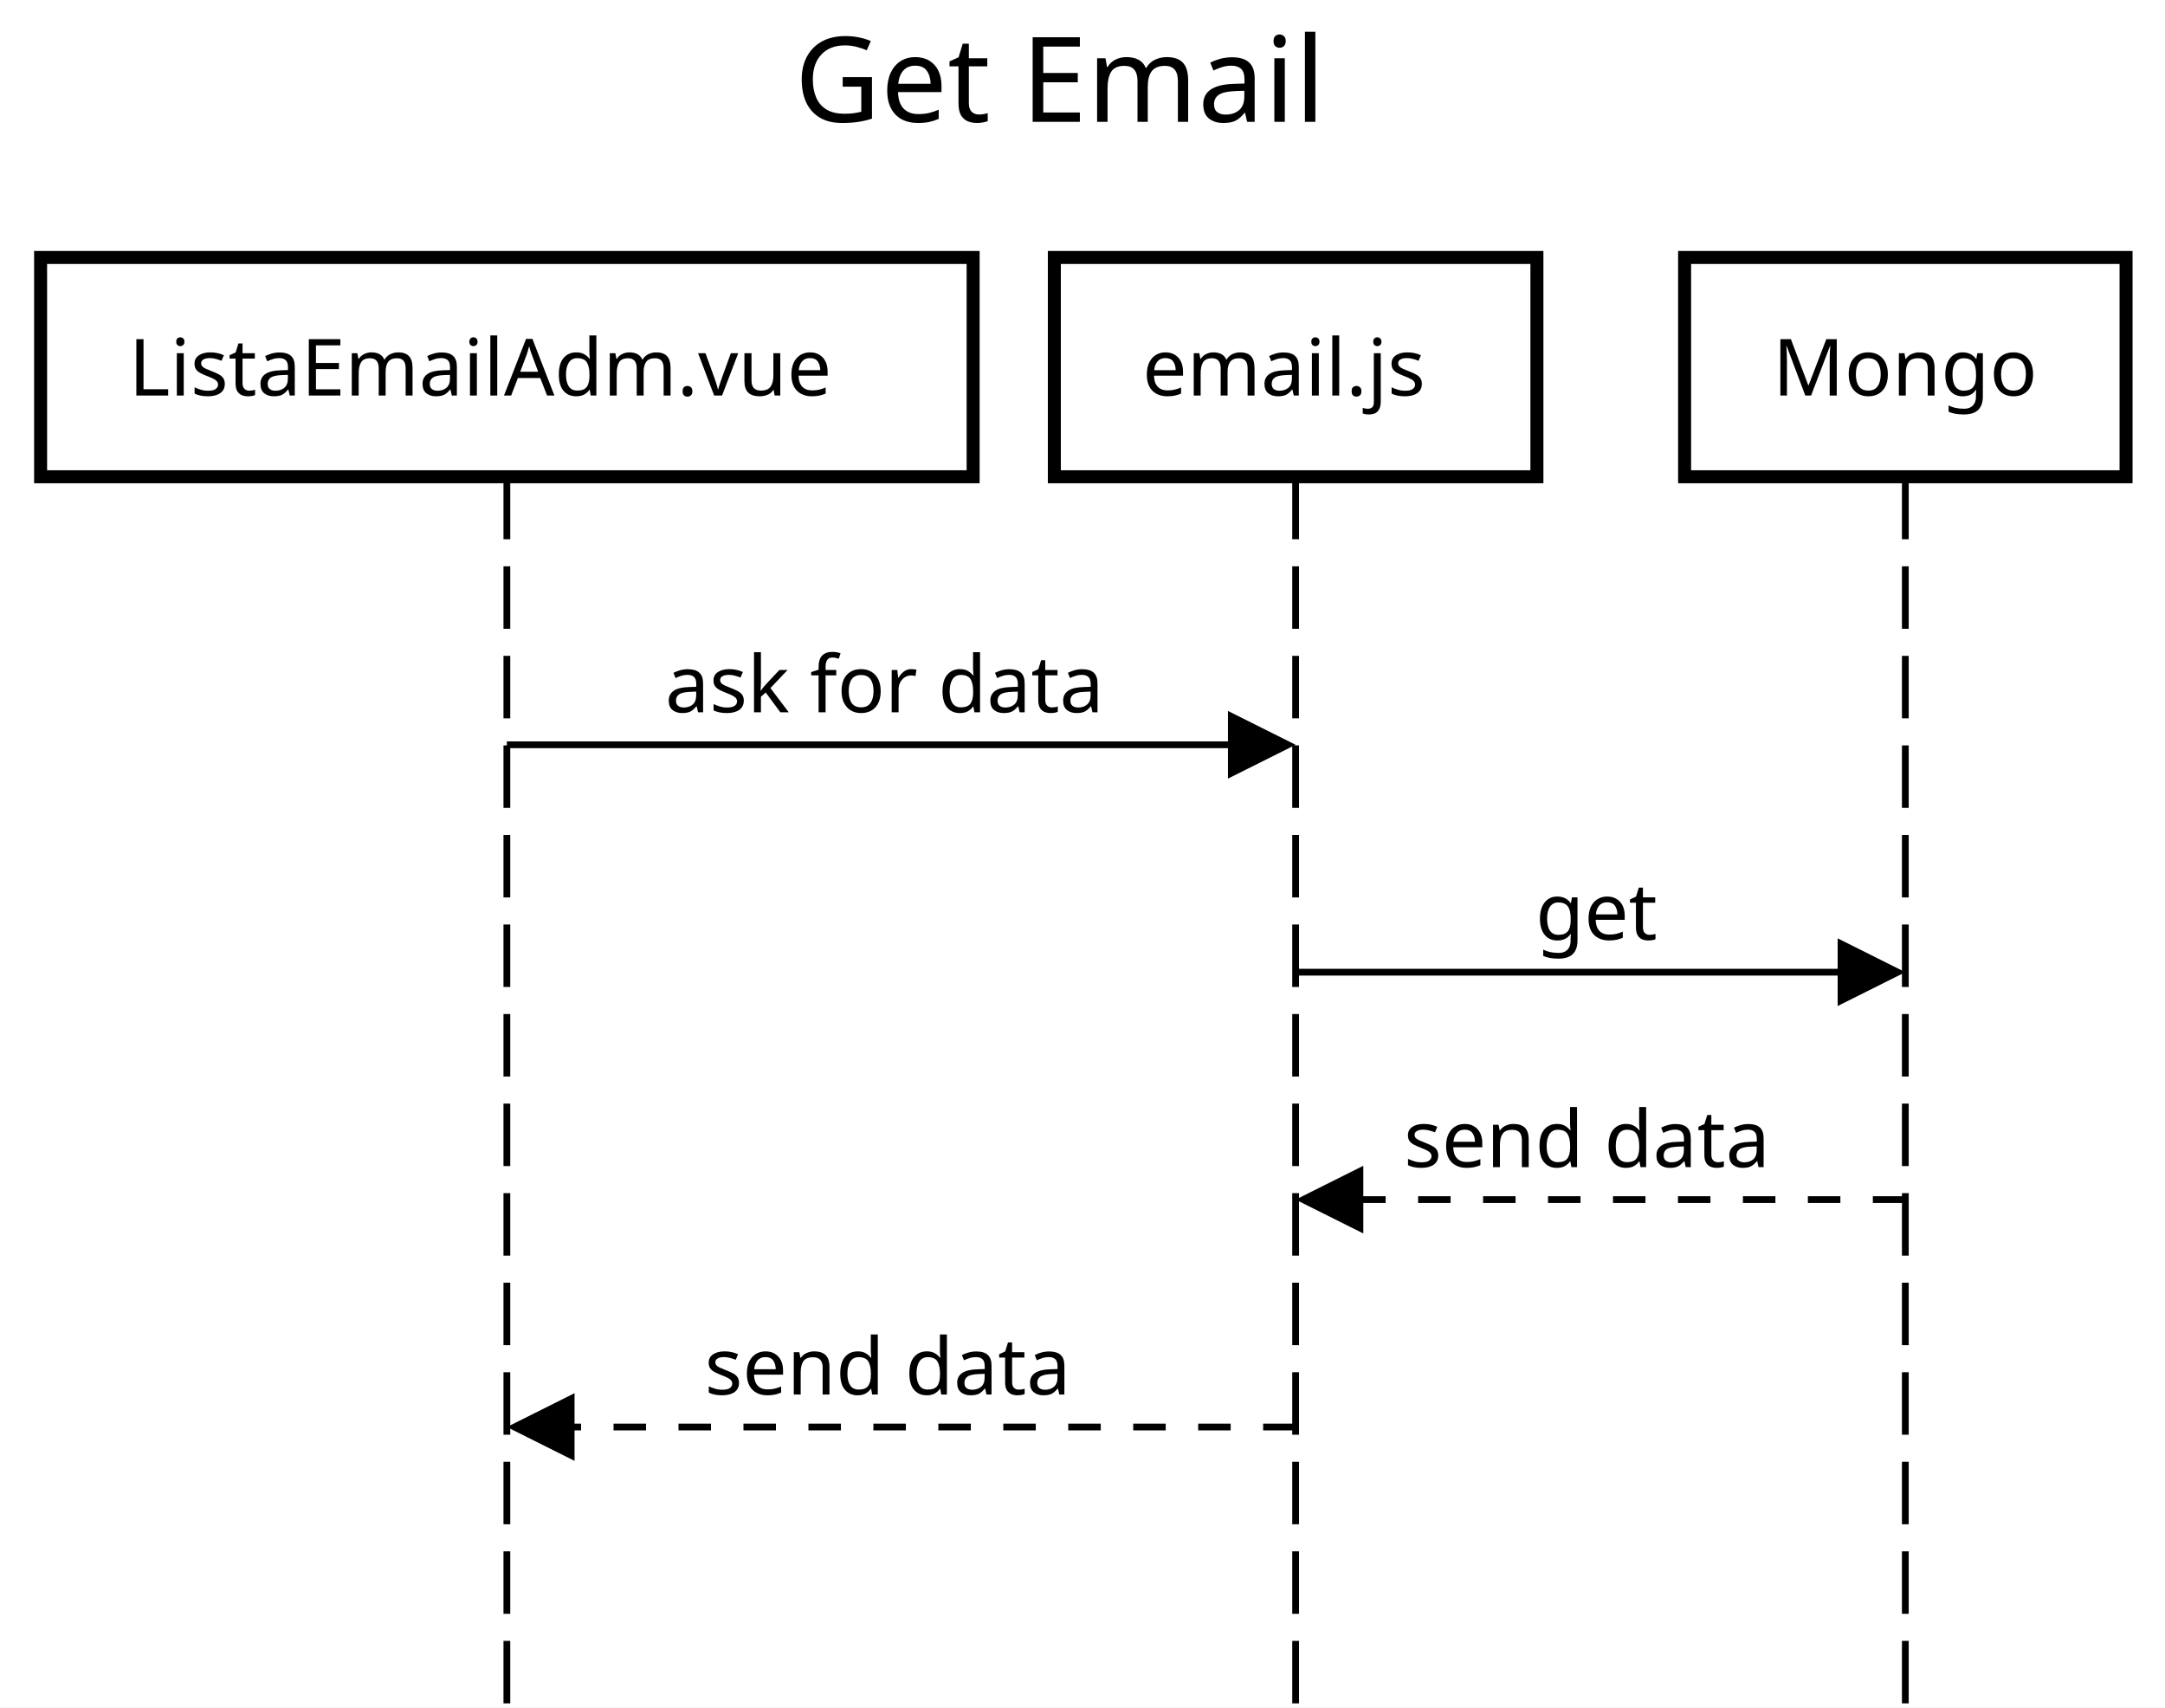
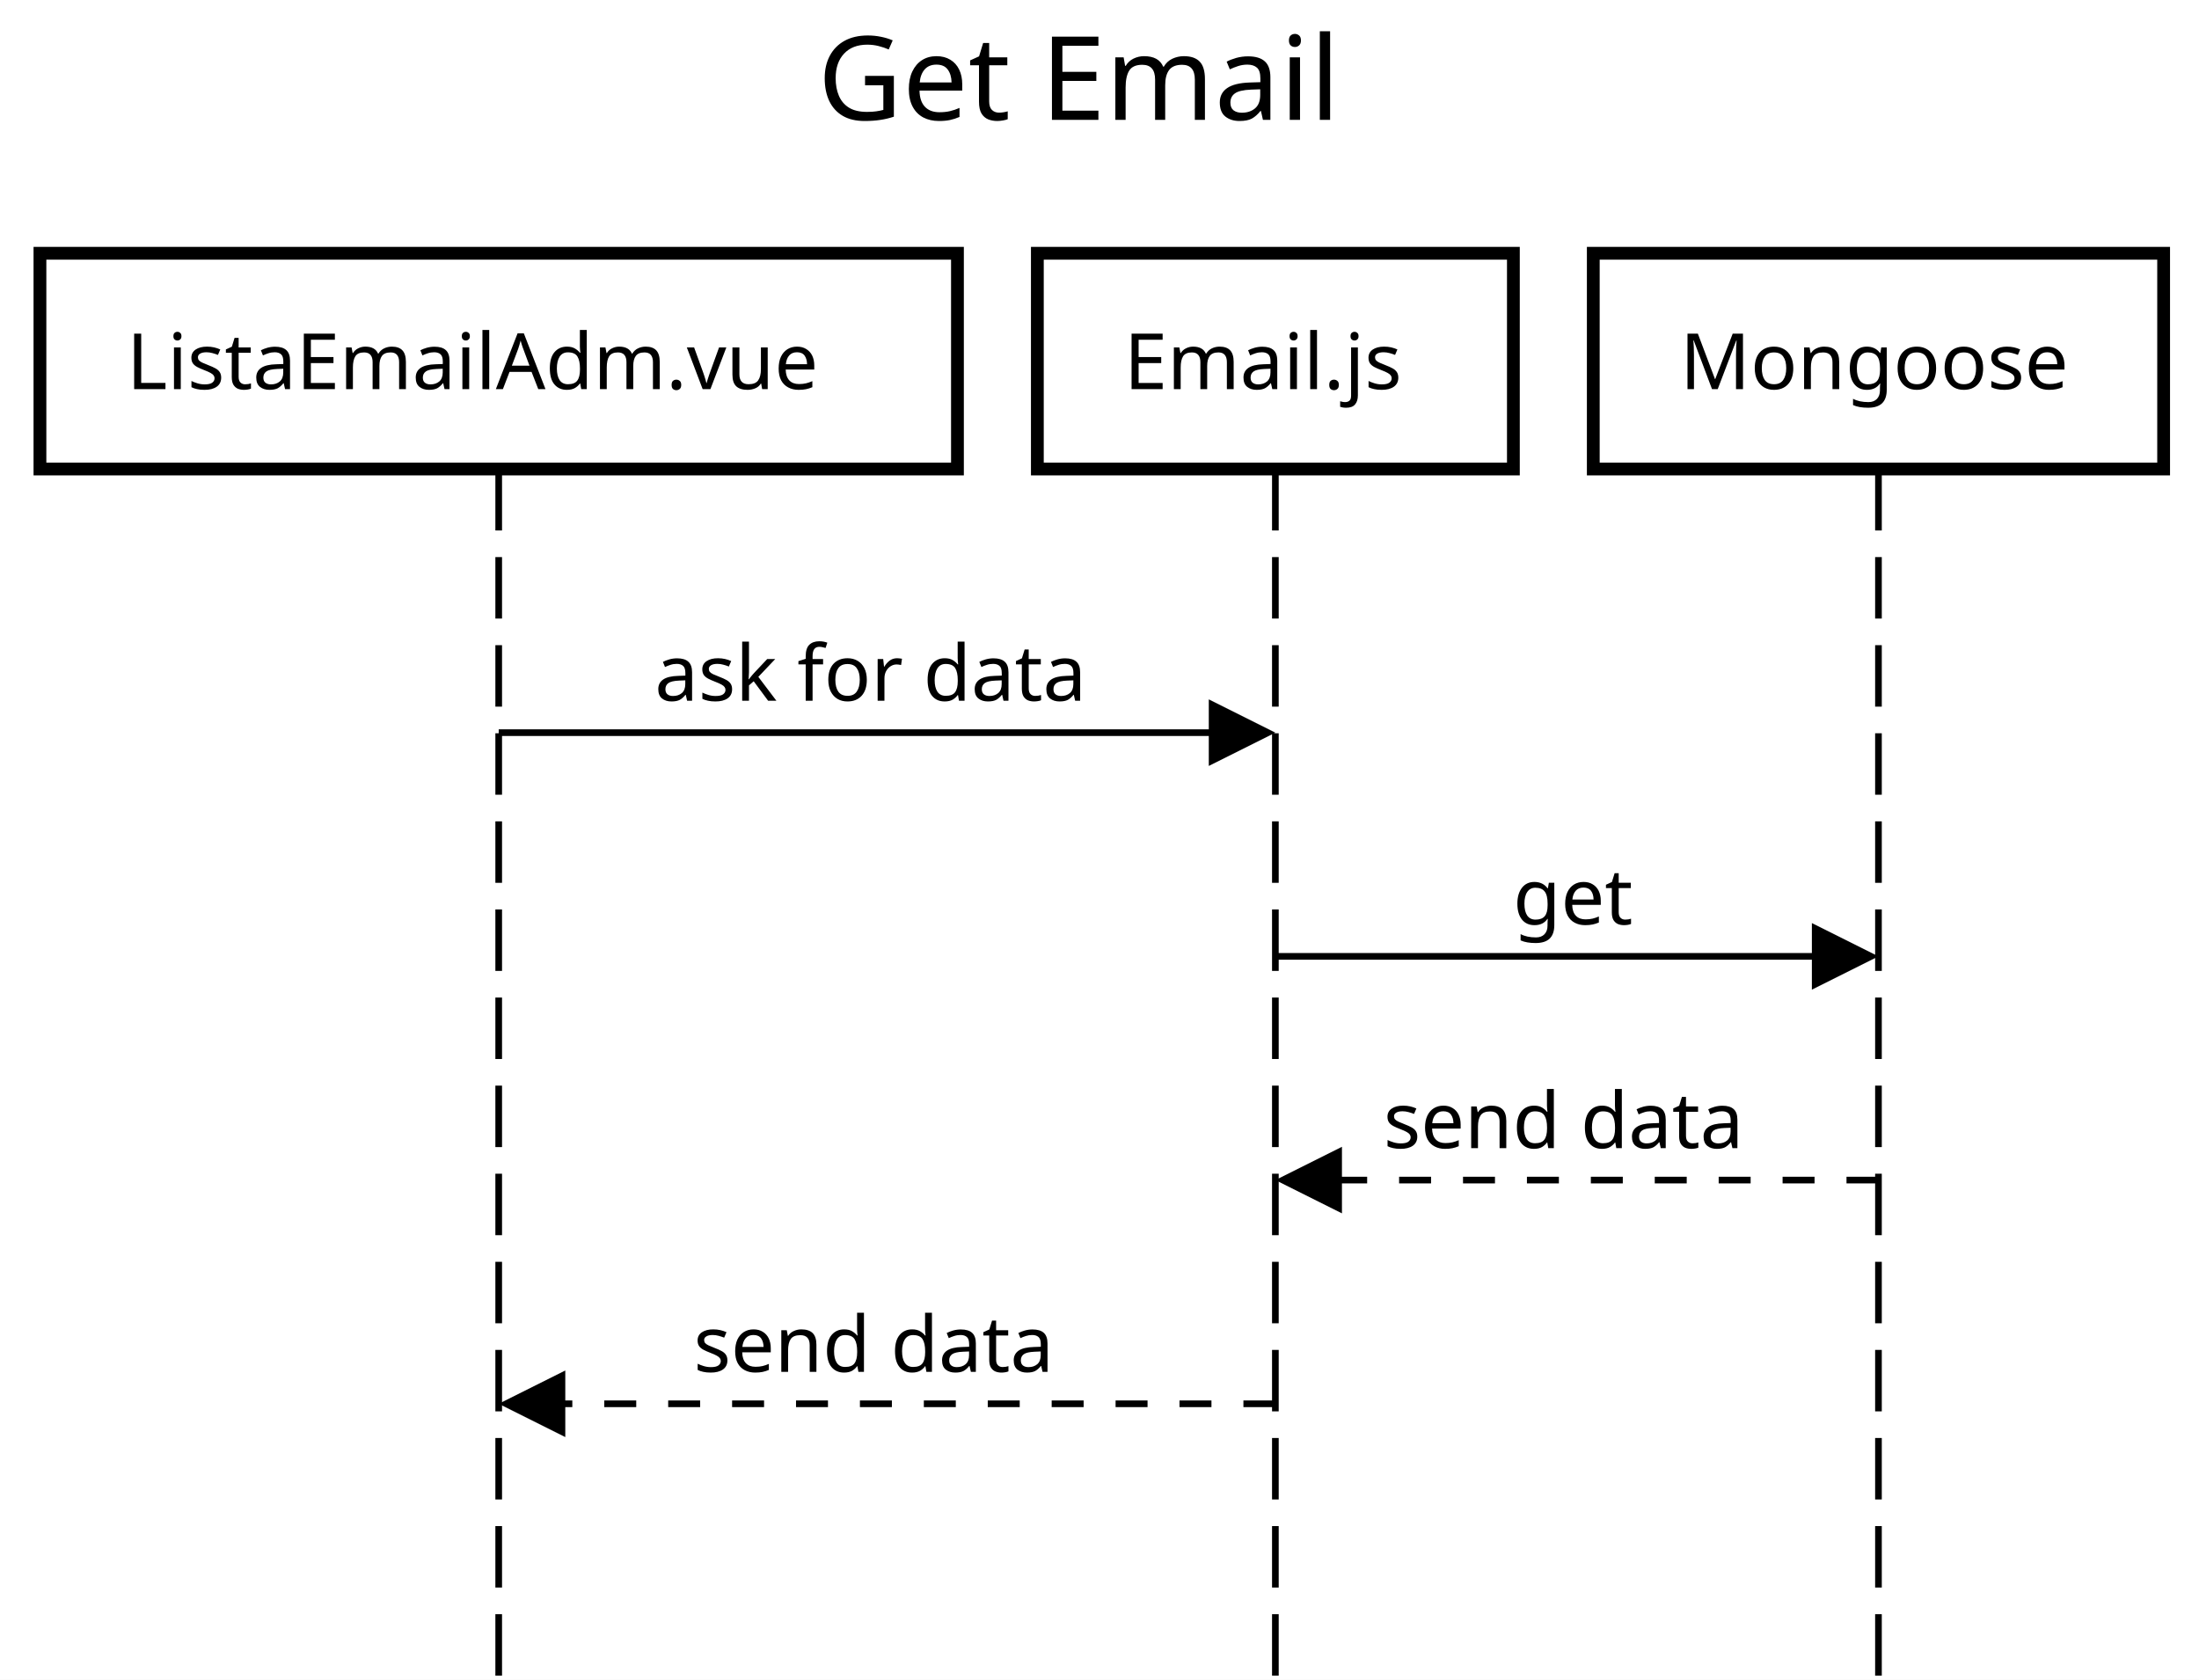
- <svg xmlns="http://www.w3.org/2000/svg" version="1.1" width="402" height="317">
+ <svg xmlns="http://www.w3.org/2000/svg" version="1.1" width="415" height="317">
  <defs />
  <g>
    <g />
    <g />
    <g />
    <g />
    <g>
-       <rect fill="white" stroke="none" x="0" y="0" width="402" height="317" />
+       <rect fill="white" stroke="none" x="0" y="0" width="415" height="317" />
    </g>
    <g>
-       <text fill="black" stroke="none" font-family="sans-serif" font-size="16.5pt" font-style="normal" font-weight="normal" text-decoration="normal" x="147.521" y="22.618" text-anchor="start" dominant-baseline="alphabetic" xml:space="preserve">Get Email</text>
+       <text fill="black" stroke="none" font-family="sans-serif" font-size="16.5pt" font-style="normal" font-weight="normal" text-decoration="normal" x="154.299" y="22.618" text-anchor="start" dominant-baseline="alphabetic" xml:space="preserve">Get Email</text>
    </g>
    <g />
    <g>
      <path fill="none" stroke="black" paint-order="fill stroke markers" d=" M 94.116 88.512 L 94.116 317.707" stroke-miterlimit="10" stroke-width="1.257" stroke-dasharray="11.599,5.026" />
-       <path fill="none" stroke="black" paint-order="fill stroke markers" d=" M 240.574 88.512 L 240.574 317.707" stroke-miterlimit="10" stroke-width="1.257" stroke-dasharray="11.599,5.026" />
-       <path fill="none" stroke="black" paint-order="fill stroke markers" d=" M 353.784 88.512 L 353.784 317.707" stroke-miterlimit="10" stroke-width="1.257" stroke-dasharray="11.599,5.026" />
+       <path fill="none" stroke="black" paint-order="fill stroke markers" d=" M 240.691 88.512 L 240.691 317.707" stroke-miterlimit="10" stroke-width="1.257" stroke-dasharray="11.599,5.026" />
+       <path fill="none" stroke="black" paint-order="fill stroke markers" d=" M 354.507 88.512 L 354.507 317.707" stroke-miterlimit="10" stroke-width="1.257" stroke-dasharray="11.599,5.026" />
    </g>
    <g>
      <path fill="none" stroke="none" />
      <g>
        <path fill="white" stroke="black" paint-order="fill stroke markers" d=" M 7.539 47.799 L 180.693 47.799 L 180.693 88.512 L 7.539 88.512 L 7.539 47.799 Z" stroke-miterlimit="10" stroke-width="2.413" stroke-dasharray="" />
      </g>
      <g>
        <g />
        <text fill="black" stroke="none" font-family="sans-serif" font-size="11pt" font-style="normal" font-weight="normal" text-decoration="normal" x="23.9" y="73.433" text-anchor="start" dominant-baseline="alphabetic" xml:space="preserve">ListaEmailAdm.vue</text>
      </g>
      <path fill="none" stroke="none" />
      <g>
-         <path fill="white" stroke="black" paint-order="fill stroke markers" d=" M 195.772 47.799 L 285.376 47.799 L 285.376 88.512 L 195.772 88.512 L 195.772 47.799 Z" stroke-miterlimit="10" stroke-width="2.413" stroke-dasharray="" />
+         <path fill="white" stroke="black" paint-order="fill stroke markers" d=" M 195.772 47.799 L 285.609 47.799 L 285.609 88.512 L 195.772 88.512 L 195.772 47.799 Z" stroke-miterlimit="10" stroke-width="2.413" stroke-dasharray="" />
      </g>
      <g>
        <g />
-         <text fill="black" stroke="none" font-family="sans-serif" font-size="11pt" font-style="normal" font-weight="normal" text-decoration="normal" x="212.132" y="73.433" text-anchor="start" dominant-baseline="alphabetic" xml:space="preserve">email.js</text>
+         <text fill="black" stroke="none" font-family="sans-serif" font-size="11pt" font-style="normal" font-weight="normal" text-decoration="normal" x="212.132" y="73.433" text-anchor="start" dominant-baseline="alphabetic" xml:space="preserve">Email.js</text>
      </g>
      <path fill="none" stroke="none" />
      <g>
-         <path fill="white" stroke="black" paint-order="fill stroke markers" d=" M 312.798 47.799 L 394.769 47.799 L 394.769 88.512 L 312.798 88.512 L 312.798 47.799 Z" stroke-miterlimit="10" stroke-width="2.413" stroke-dasharray="" />
+         <path fill="white" stroke="black" paint-order="fill stroke markers" d=" M 300.688 47.799 L 408.325 47.799 L 408.325 88.512 L 300.688 88.512 L 300.688 47.799 Z" stroke-miterlimit="10" stroke-width="2.413" stroke-dasharray="" />
      </g>
      <g>
        <g />
-         <text fill="black" stroke="none" font-family="sans-serif" font-size="11pt" font-style="normal" font-weight="normal" text-decoration="normal" x="329.159" y="73.433" text-anchor="start" dominant-baseline="alphabetic" xml:space="preserve">Mongo</text>
+         <text fill="black" stroke="none" font-family="sans-serif" font-size="11pt" font-style="normal" font-weight="normal" text-decoration="normal" x="317.048" y="73.433" text-anchor="start" dominant-baseline="alphabetic" xml:space="preserve">Mongoose</text>
      </g>
    </g>
    <g>
      <g>
        <g>
-           <rect fill="white" stroke="none" x="121.242" y="118.669" width="92.207" height="19.602" />
+           <rect fill="white" stroke="none" x="121.3" y="118.669" width="92.207" height="19.602" />
        </g>
-         <text fill="black" stroke="none" font-family="sans-serif" font-size="11pt" font-style="normal" font-weight="normal" text-decoration="normal" x="123.503" y="132.24" text-anchor="start" dominant-baseline="alphabetic" xml:space="preserve">ask for data</text>
+         <text fill="black" stroke="none" font-family="sans-serif" font-size="11pt" font-style="normal" font-weight="normal" text-decoration="normal" x="123.562" y="132.24" text-anchor="start" dominant-baseline="alphabetic" xml:space="preserve">ask for data</text>
      </g>
      <g>
-         <path fill="none" stroke="black" paint-order="fill stroke markers" d=" M 94.116 138.271 L 228.159 138.271" stroke-miterlimit="10" stroke-width="1.257" stroke-dasharray="" />
-         <g transform="translate(240.574,138.2712) translate(-240.574,-138.2712)">
-           <path fill="black" stroke="none" paint-order="stroke fill markers" d=" M 228.008 131.988 L 240.574 138.271 L 228.008 144.554 Z" />
+         <path fill="none" stroke="black" paint-order="fill stroke markers" d=" M 94.116 138.271 L 228.276 138.271" stroke-miterlimit="10" stroke-width="1.257" stroke-dasharray="" />
+         <g transform="translate(240.6906,138.2712) translate(-240.6906,-138.2712)">
+           <path fill="black" stroke="none" paint-order="stroke fill markers" d=" M 228.125 131.988 L 240.691 138.271 L 228.125 144.554 Z" />
        </g>
      </g>
      <g>
        <g>
-           <rect fill="white" stroke="none" x="282.867" y="160.889" width="28.624" height="19.602" />
+           <rect fill="white" stroke="none" x="283.287" y="160.889" width="28.624" height="19.602" />
        </g>
-         <text fill="black" stroke="none" font-family="sans-serif" font-size="11pt" font-style="normal" font-weight="normal" text-decoration="normal" x="285.129" y="174.46" text-anchor="start" dominant-baseline="alphabetic" xml:space="preserve">get</text>
+         <text fill="black" stroke="none" font-family="sans-serif" font-size="11pt" font-style="normal" font-weight="normal" text-decoration="normal" x="285.549" y="174.46" text-anchor="start" dominant-baseline="alphabetic" xml:space="preserve">get</text>
      </g>
      <g>
-         <path fill="none" stroke="black" paint-order="fill stroke markers" d=" M 240.574 180.491 L 341.369 180.491" stroke-miterlimit="10" stroke-width="1.257" stroke-dasharray="" />
-         <g transform="translate(353.7837,180.4914) translate(-353.7837,-180.4914)">
-           <path fill="black" stroke="none" paint-order="stroke fill markers" d=" M 341.218 174.209 L 353.784 180.491 L 341.218 186.774 Z" />
+         <path fill="none" stroke="black" paint-order="fill stroke markers" d=" M 240.691 180.491 L 342.092 180.491" stroke-miterlimit="10" stroke-width="1.257" stroke-dasharray="" />
+         <g transform="translate(354.5066,180.4914) translate(-354.5066,-180.4914)">
+           <path fill="black" stroke="none" paint-order="stroke fill markers" d=" M 341.941 174.209 L 354.507 180.491 L 341.941 186.774 Z" />
        </g>
      </g>
      <g>
        <g>
-           <rect fill="white" stroke="none" x="258.417" y="203.109" width="77.524" height="19.602" />
+           <rect fill="white" stroke="none" x="258.837" y="203.109" width="77.524" height="19.602" />
        </g>
-         <text fill="black" stroke="none" font-family="sans-serif" font-size="11pt" font-style="normal" font-weight="normal" text-decoration="normal" x="260.679" y="216.68" text-anchor="start" dominant-baseline="alphabetic" xml:space="preserve">send data</text>
+         <text fill="black" stroke="none" font-family="sans-serif" font-size="11pt" font-style="normal" font-weight="normal" text-decoration="normal" x="261.099" y="216.68" text-anchor="start" dominant-baseline="alphabetic" xml:space="preserve">send data</text>
      </g>
      <g>
-         <path fill="none" stroke="black" paint-order="fill stroke markers" d=" M 353.784 222.712 L 252.989 222.712" stroke-miterlimit="10" stroke-width="1.257" stroke-dasharray="6.031" />
-         <g transform="translate(240.574,222.7116) translate(-240.574,-222.7116)">
-           <path fill="black" stroke="none" paint-order="stroke fill markers" d=" M 253.14 216.429 L 240.574 222.712 L 253.14 228.994 Z" />
+         <path fill="none" stroke="black" paint-order="fill stroke markers" d=" M 354.507 222.712 L 253.105 222.712" stroke-miterlimit="10" stroke-width="1.257" stroke-dasharray="6.031" />
+         <g transform="translate(240.6906,222.7116) translate(-240.6906,-222.7116)">
+           <path fill="black" stroke="none" paint-order="stroke fill markers" d=" M 253.256 216.429 L 240.691 222.712 L 253.256 228.994 Z" />
        </g>
      </g>
      <g>
        <g>
-           <rect fill="white" stroke="none" x="128.583" y="245.33" width="77.524" height="19.602" />
+           <rect fill="white" stroke="none" x="128.642" y="245.33" width="77.524" height="19.602" />
        </g>
-         <text fill="black" stroke="none" font-family="sans-serif" font-size="11pt" font-style="normal" font-weight="normal" text-decoration="normal" x="130.845" y="258.9" text-anchor="start" dominant-baseline="alphabetic" xml:space="preserve">send data</text>
+         <text fill="black" stroke="none" font-family="sans-serif" font-size="11pt" font-style="normal" font-weight="normal" text-decoration="normal" x="130.903" y="258.9" text-anchor="start" dominant-baseline="alphabetic" xml:space="preserve">send data</text>
      </g>
      <g>
-         <path fill="none" stroke="black" paint-order="fill stroke markers" d=" M 240.574 264.932 L 106.531 264.932" stroke-miterlimit="10" stroke-width="1.257" stroke-dasharray="6.031" />
+         <path fill="none" stroke="black" paint-order="fill stroke markers" d=" M 240.691 264.932 L 106.531 264.932" stroke-miterlimit="10" stroke-width="1.257" stroke-dasharray="6.031" />
        <g transform="translate(94.11633,264.9319) translate(-94.11633,-264.9319)">
          <path fill="black" stroke="none" paint-order="stroke fill markers" d=" M 106.682 258.649 L 94.116 264.932 L 106.682 271.215 Z" />
        </g>
      </g>
    </g>
    <g />
    <g />
    <g />
  </g>
</svg>
